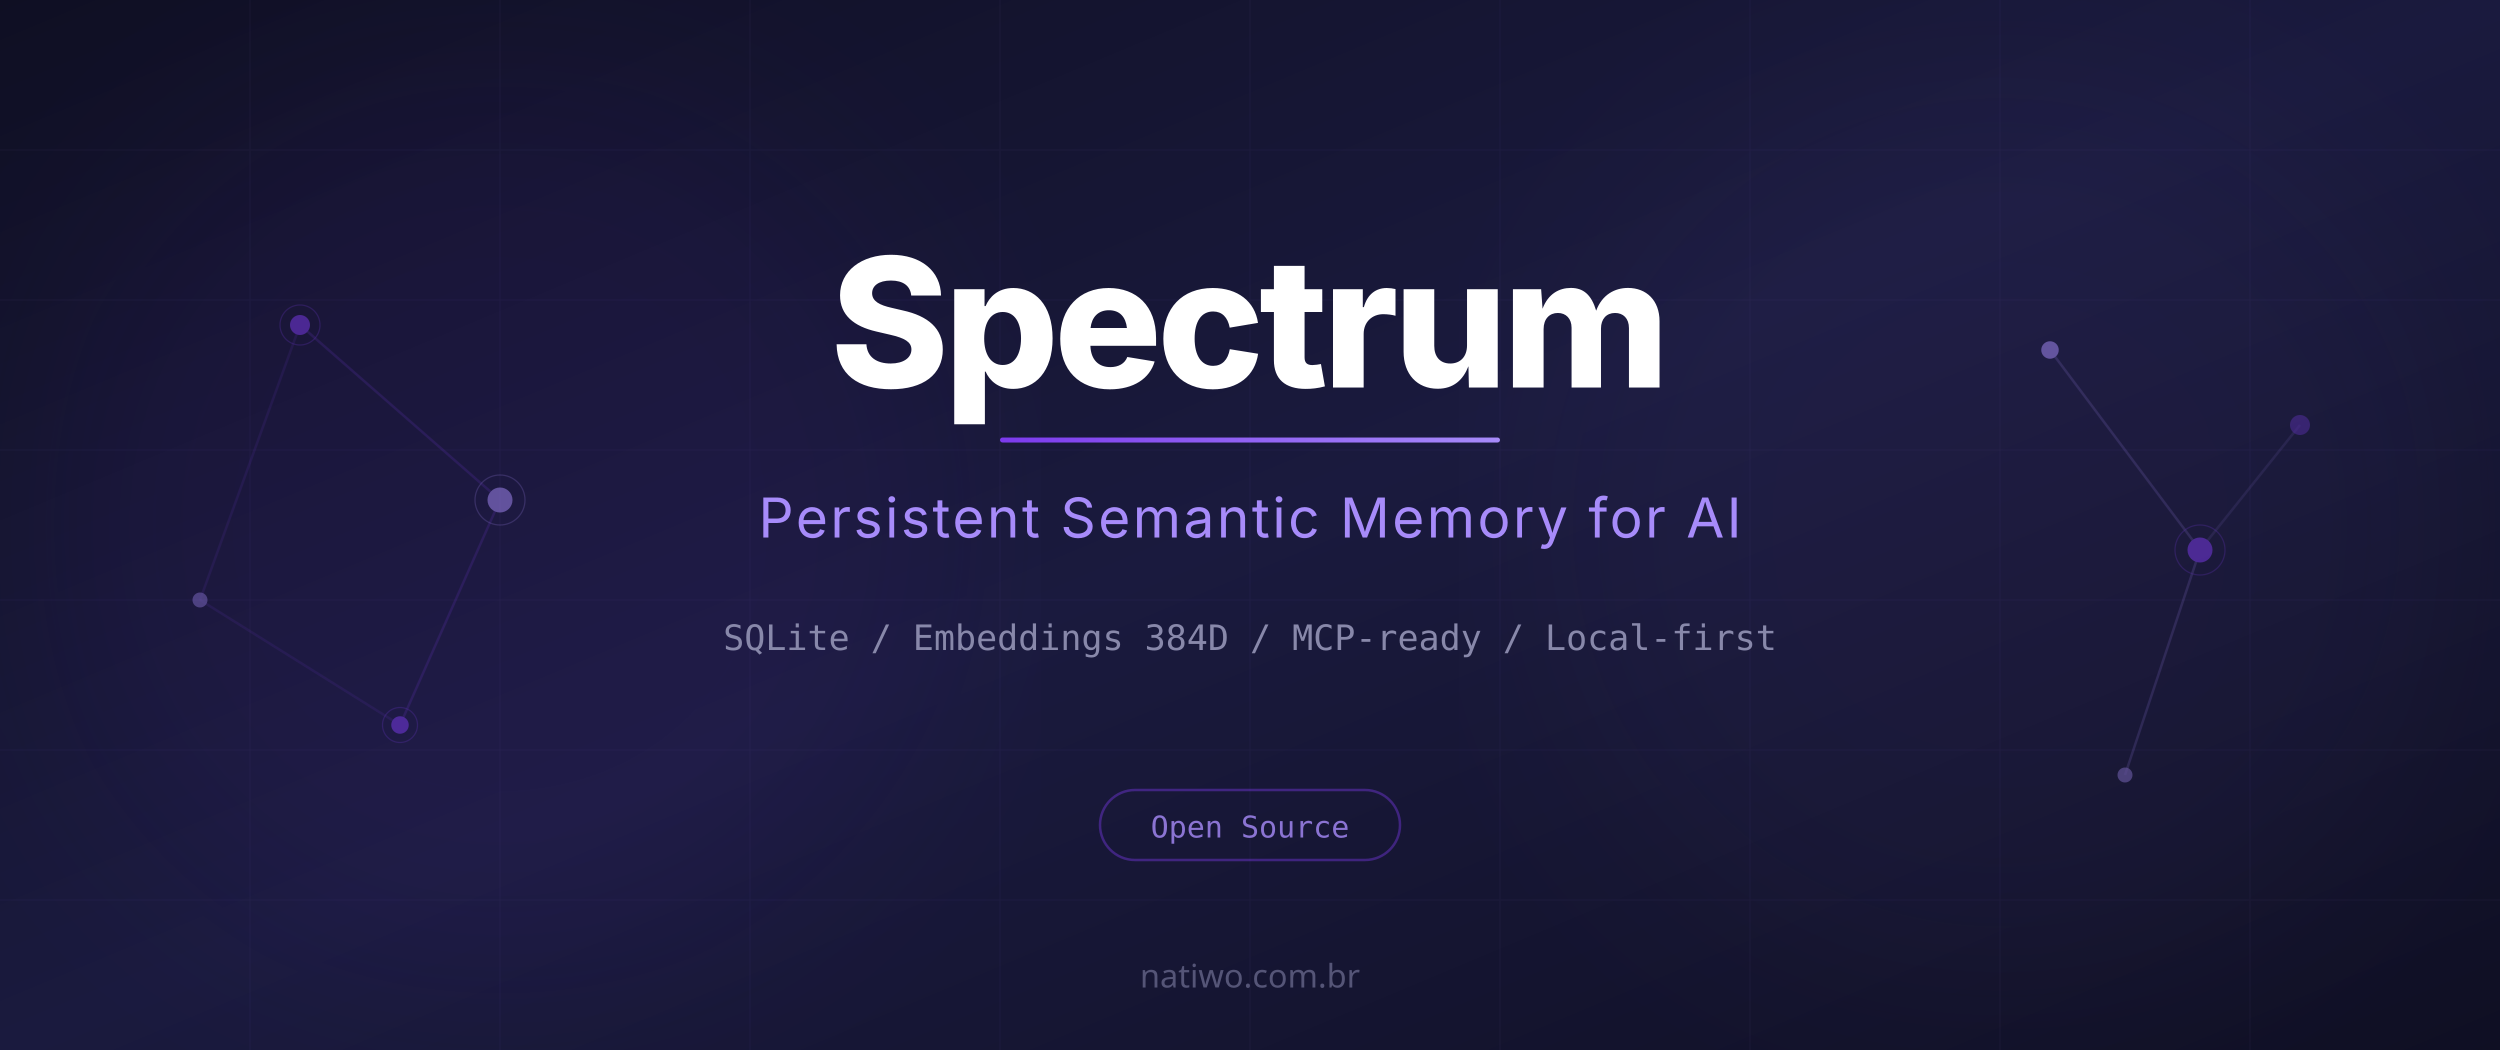
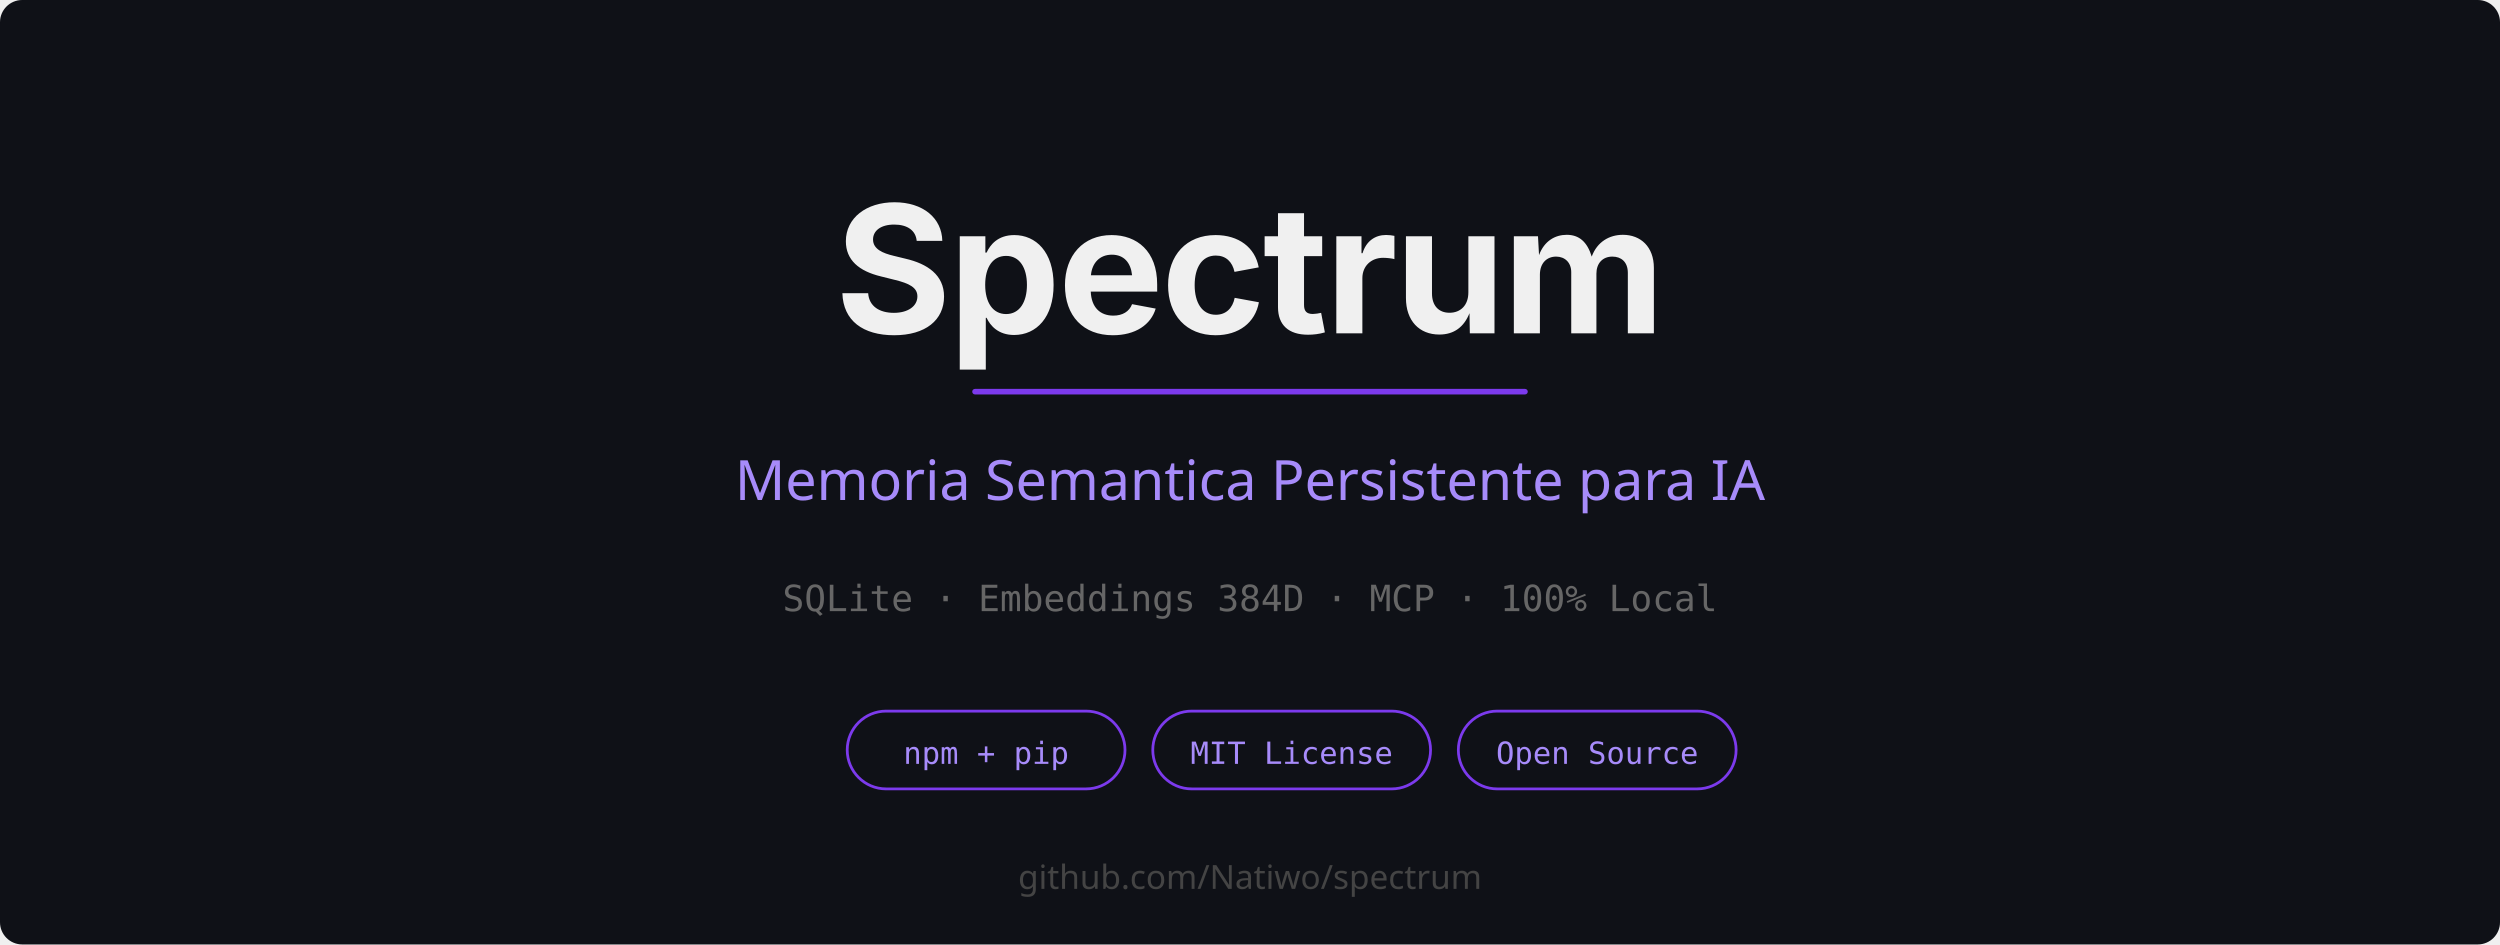
- <svg xmlns="http://www.w3.org/2000/svg" viewBox="0 0 1000 420" width="1000" height="420">
-   <defs>
-     <linearGradient id="bg" x1="0%" y1="0%" x2="100%" y2="100%">
-       <stop offset="0%" style="stop-color:#0f0f23;stop-opacity:1" />
-       <stop offset="50%" style="stop-color:#1a1a3e;stop-opacity:1" />
-       <stop offset="100%" style="stop-color:#0f0f23;stop-opacity:1" />
-     </linearGradient>
-     <linearGradient id="accent" x1="0%" y1="0%" x2="100%" y2="0%">
-       <stop offset="0%" style="stop-color:#7c3aed;stop-opacity:1" />
-       <stop offset="100%" style="stop-color:#a78bfa;stop-opacity:1" />
-     </linearGradient>
-     <linearGradient id="glow" x1="0%" y1="0%" x2="100%" y2="0%">
-       <stop offset="0%" style="stop-color:#7c3aed;stop-opacity:0.3" />
-       <stop offset="50%" style="stop-color:#a78bfa;stop-opacity:0.15" />
-       <stop offset="100%" style="stop-color:#7c3aed;stop-opacity:0" />
-     </linearGradient>
-     <filter id="blur">
-       <feGaussianBlur in="SourceGraphic" stdDeviation="40" />
-     </filter>
-     <filter id="softglow">
-       <feGaussianBlur in="SourceGraphic" stdDeviation="2" />
-     </filter>
-   </defs>
-   <rect width="1000" height="420" fill="url(#bg)" />
-   <circle cx="200" cy="210" r="180" fill="#7c3aed" opacity="0.06" filter="url(#blur)" />
-   <circle cx="800" cy="210" r="180" fill="#a78bfa" opacity="0.04" filter="url(#blur)" />
-   <g opacity="0.04" stroke="#a78bfa" stroke-width="0.5">
-     <line x1="0" y1="60" x2="1000" y2="60" />
-     <line x1="0" y1="120" x2="1000" y2="120" />
-     <line x1="0" y1="180" x2="1000" y2="180" />
-     <line x1="0" y1="240" x2="1000" y2="240" />
-     <line x1="0" y1="300" x2="1000" y2="300" />
-     <line x1="0" y1="360" x2="1000" y2="360" />
-     <line x1="100" y1="0" x2="100" y2="420" />
-     <line x1="200" y1="0" x2="200" y2="420" />
-     <line x1="300" y1="0" x2="300" y2="420" />
-     <line x1="400" y1="0" x2="400" y2="420" />
-     <line x1="500" y1="0" x2="500" y2="420" />
-     <line x1="600" y1="0" x2="600" y2="420" />
-     <line x1="700" y1="0" x2="700" y2="420" />
-     <line x1="800" y1="0" x2="800" y2="420" />
-     <line x1="900" y1="0" x2="900" y2="420" />
+ <svg xmlns="http://www.w3.org/2000/svg" viewBox="0 0 900 340" width="900" height="340">
+   <rect width="900" height="340" fill="#0f1117" rx="8" />
+   <text x="450" y="120" font-family="system-ui, -apple-system, sans-serif" font-size="64" font-weight="700" fill="#f0f0f0" text-anchor="middle" letter-spacing="-1">Spectrum</text>
+   <rect x="350" y="140" width="200" height="2" rx="1" fill="#7c3aed" />
+   <text x="450" y="180" font-family="system-ui, sans-serif" font-size="20" fill="#a78bfa" text-anchor="middle">Memoria Semantica Persistente para IA</text>
+   <g font-family="'SF Mono', 'Fira Code', monospace" font-size="13" fill="#666">
+     <text x="450" y="220" text-anchor="middle">SQLite  ·  Embeddings 384D  ·  MCP  ·  100% Local</text>
  </g>
-   <g opacity="0.5">
-     <line x1="120" y1="130" x2="200" y2="200" stroke="#7c3aed" stroke-width="1" opacity="0.3" />
-     <line x1="200" y1="200" x2="160" y2="290" stroke="#7c3aed" stroke-width="1" opacity="0.3" />
-     <line x1="120" y1="130" x2="80" y2="240" stroke="#7c3aed" stroke-width="1" opacity="0.2" />
-     <line x1="80" y1="240" x2="160" y2="290" stroke="#7c3aed" stroke-width="1" opacity="0.2" />
-     <circle cx="120" cy="130" r="4" fill="#7c3aed" />
-     <circle cx="120" cy="130" r="8" fill="none" stroke="#7c3aed" stroke-width="0.5" opacity="0.4" />
-     <circle cx="200" cy="200" r="5" fill="#a78bfa" />
-     <circle cx="200" cy="200" r="10" fill="none" stroke="#a78bfa" stroke-width="0.5" opacity="0.4" />
-     <circle cx="160" cy="290" r="3.5" fill="#7c3aed" />
-     <circle cx="160" cy="290" r="7" fill="none" stroke="#7c3aed" stroke-width="0.5" opacity="0.4" />
-     <circle cx="80" cy="240" r="3" fill="#a78bfa" opacity="0.7" />
+   <g transform="translate(450, 270)">
+     <rect x="-145" y="-14" width="100" height="28" rx="14" fill="none" stroke="#7c3aed" stroke-width="1" />
+     <text x="-95" y="5" font-family="monospace" font-size="11" fill="#a78bfa" text-anchor="middle">npm + pip</text>
+     <rect x="-35" y="-14" width="100" height="28" rx="14" fill="none" stroke="#7c3aed" stroke-width="1" />
+     <text x="15" y="5" font-family="monospace" font-size="11" fill="#a78bfa" text-anchor="middle">MIT License</text>
+     <rect x="75" y="-14" width="100" height="28" rx="14" fill="none" stroke="#7c3aed" stroke-width="1" />
+     <text x="125" y="5" font-family="monospace" font-size="11" fill="#a78bfa" text-anchor="middle">Open Source</text>
  </g>
-   <g opacity="0.5">
-     <line x1="820" y1="140" x2="880" y2="220" stroke="#a78bfa" stroke-width="1" opacity="0.3" />
-     <line x1="880" y1="220" x2="850" y2="310" stroke="#a78bfa" stroke-width="1" opacity="0.3" />
-     <line x1="920" y1="170" x2="880" y2="220" stroke="#a78bfa" stroke-width="1" opacity="0.2" />
-     <circle cx="820" cy="140" r="3.5" fill="#a78bfa" />
-     <circle cx="880" cy="220" r="5" fill="#7c3aed" />
-     <circle cx="880" cy="220" r="10" fill="none" stroke="#7c3aed" stroke-width="0.5" opacity="0.4" />
-     <circle cx="850" cy="310" r="3" fill="#a78bfa" opacity="0.7" />
-     <circle cx="920" cy="170" r="4" fill="#7c3aed" opacity="0.6" />
-   </g>
-   <text x="500" y="155" font-family="system-ui, -apple-system, 'Segoe UI', sans-serif" font-size="72" font-weight="800" fill="white" text-anchor="middle" letter-spacing="-2">Spectrum</text>
-   <rect x="400" y="175" width="200" height="2" rx="1" fill="url(#accent)" />
-   <text x="500" y="215" font-family="system-ui, -apple-system, 'Segoe UI', sans-serif" font-size="22" font-weight="400" fill="#a78bfa" text-anchor="middle" letter-spacing="1">Persistent Semantic Memory for AI</text>
-   <text x="500" y="260" font-family="'SF Mono', 'Fira Code', 'Cascadia Code', monospace" font-size="14" fill="#8888aa" text-anchor="middle">SQLite  /  Embeddings 384D  /  MCP-ready  /  Local-first</text>
-   <g transform="translate(500, 330)">
-     <rect x="-60" y="-14" width="120" height="28" rx="14" fill="none" stroke="#7c3aed" stroke-width="1" opacity="0.4" />
-     <text x="0" y="5" font-family="'SF Mono', 'Fira Code', monospace" font-size="12" fill="#a78bfa" text-anchor="middle" opacity="0.8">Open Source</text>
-   </g>
-   <text x="500" y="395" font-family="system-ui, sans-serif" font-size="13" fill="#555577" text-anchor="middle">natiwo.com.br</text>
+   <text x="450" y="320" font-family="system-ui, sans-serif" font-size="12" fill="#444" text-anchor="middle">github.com/Natiwo/spectrum</text>
</svg>
